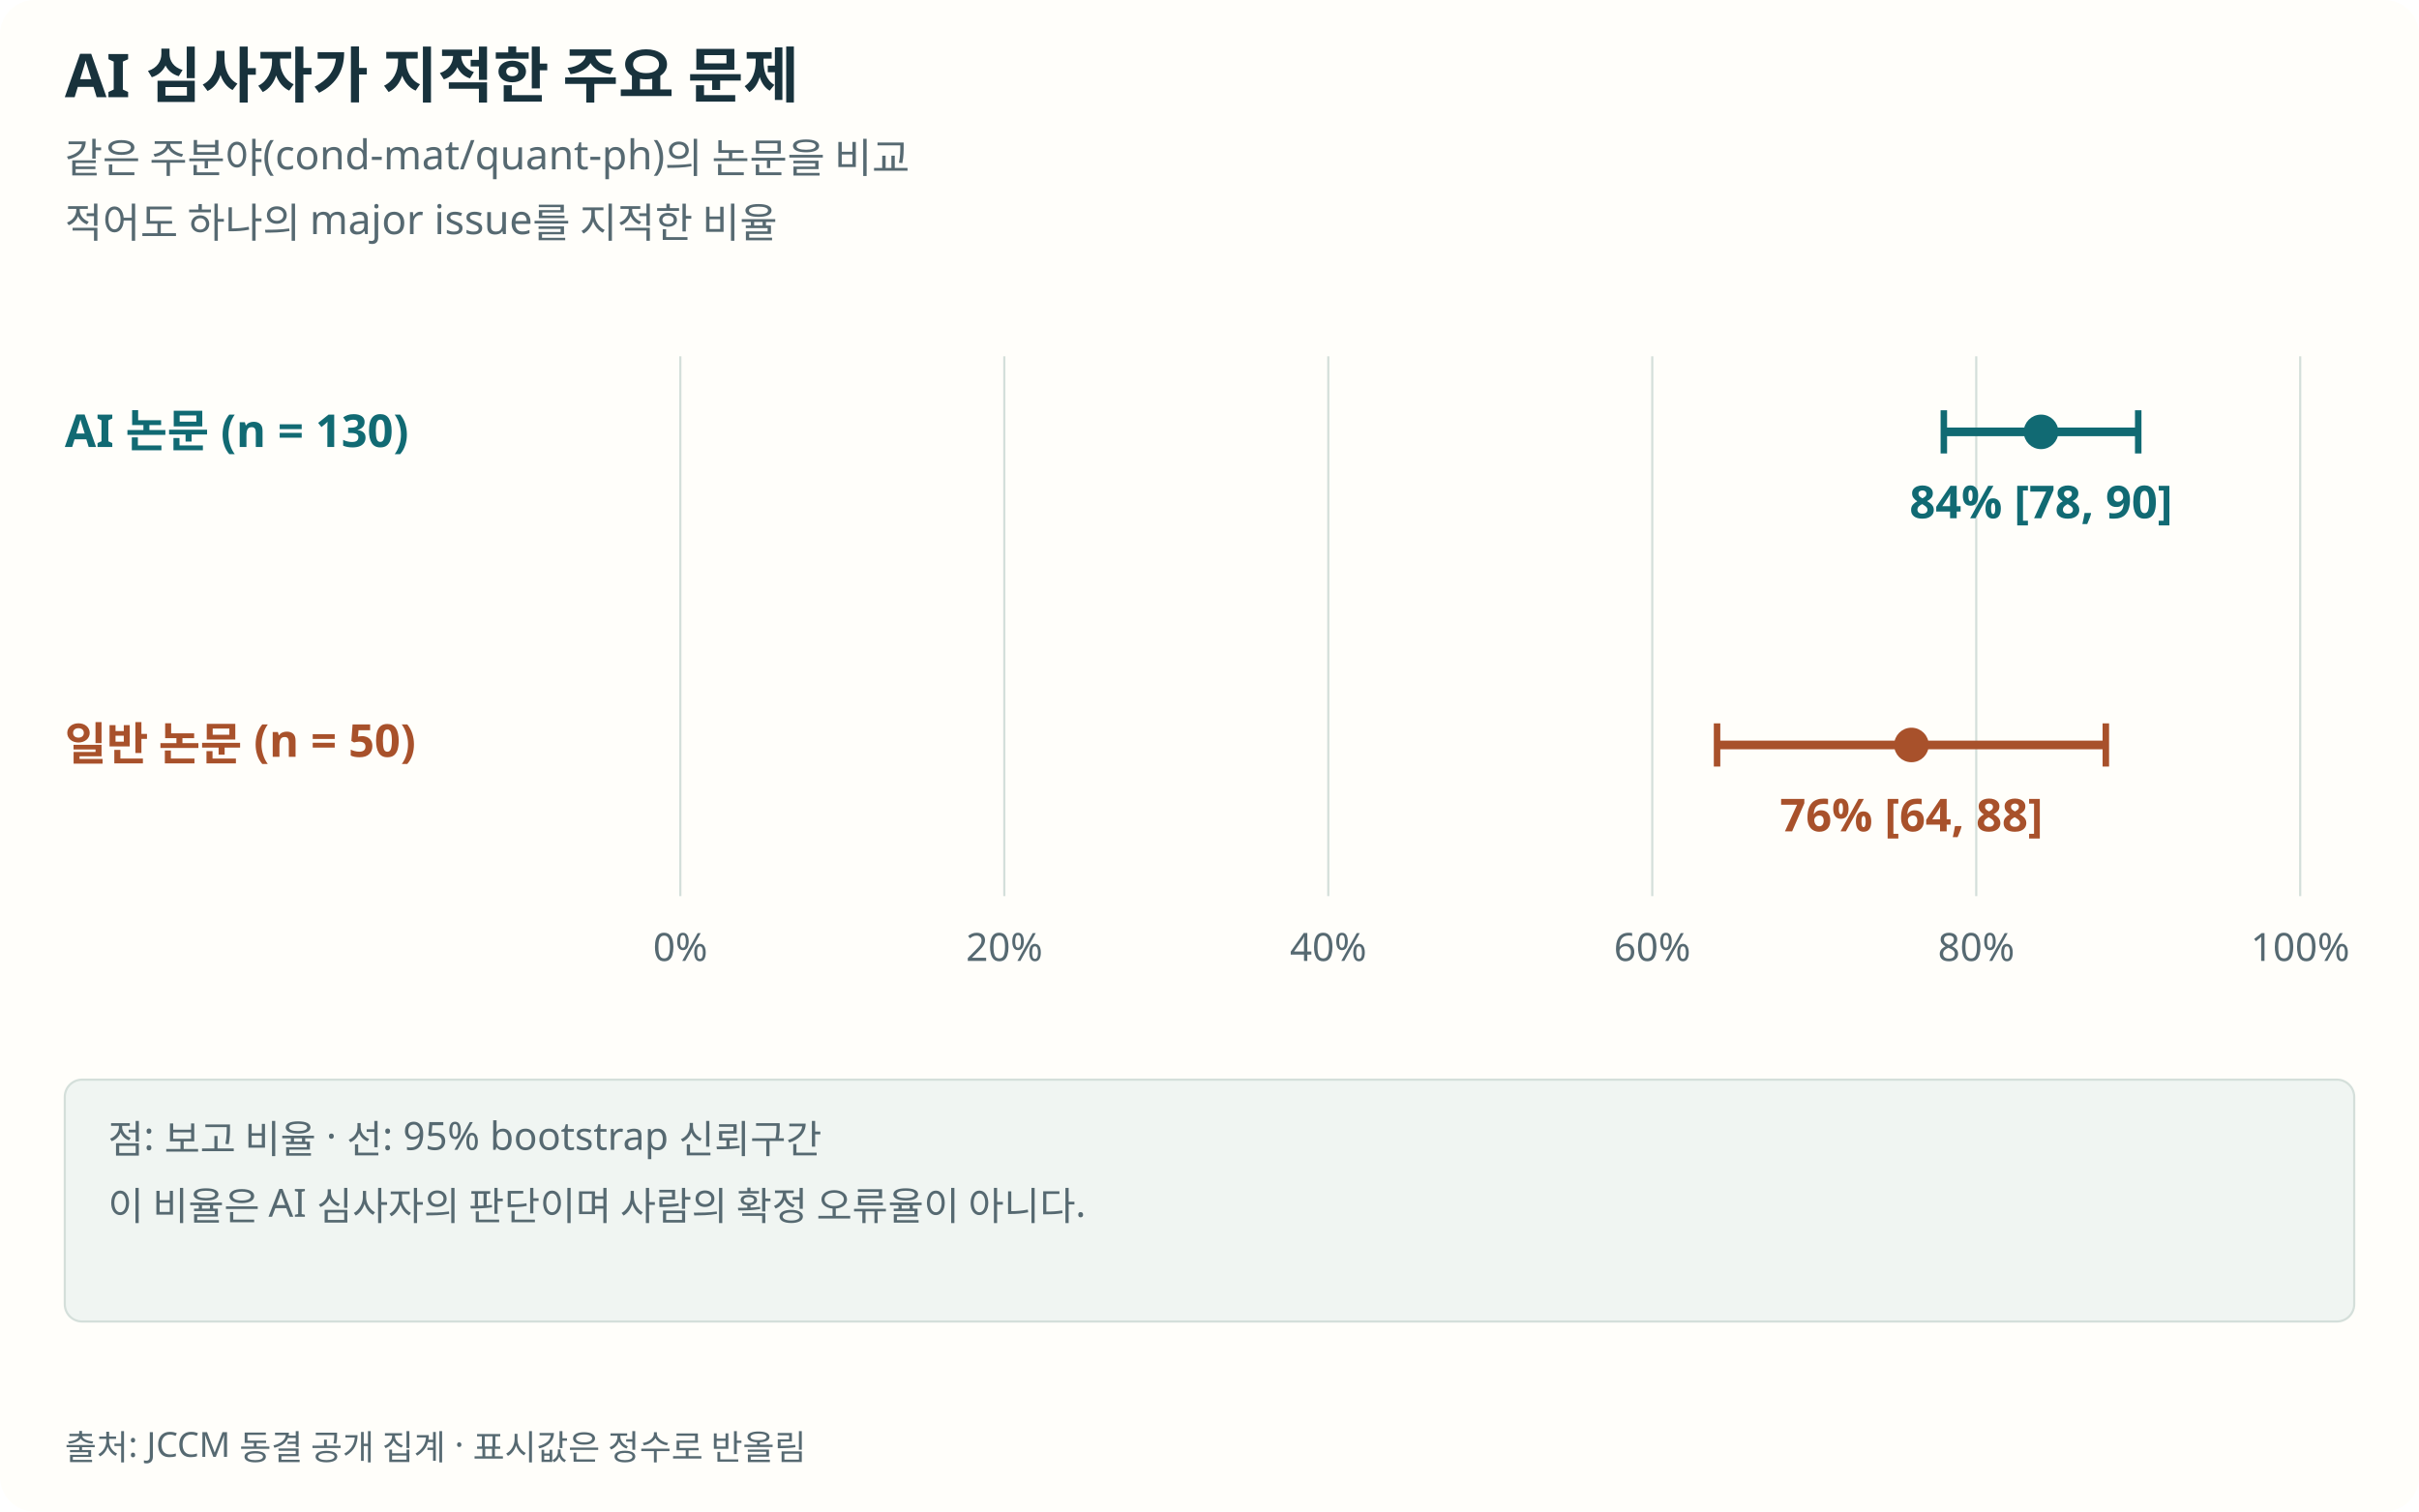
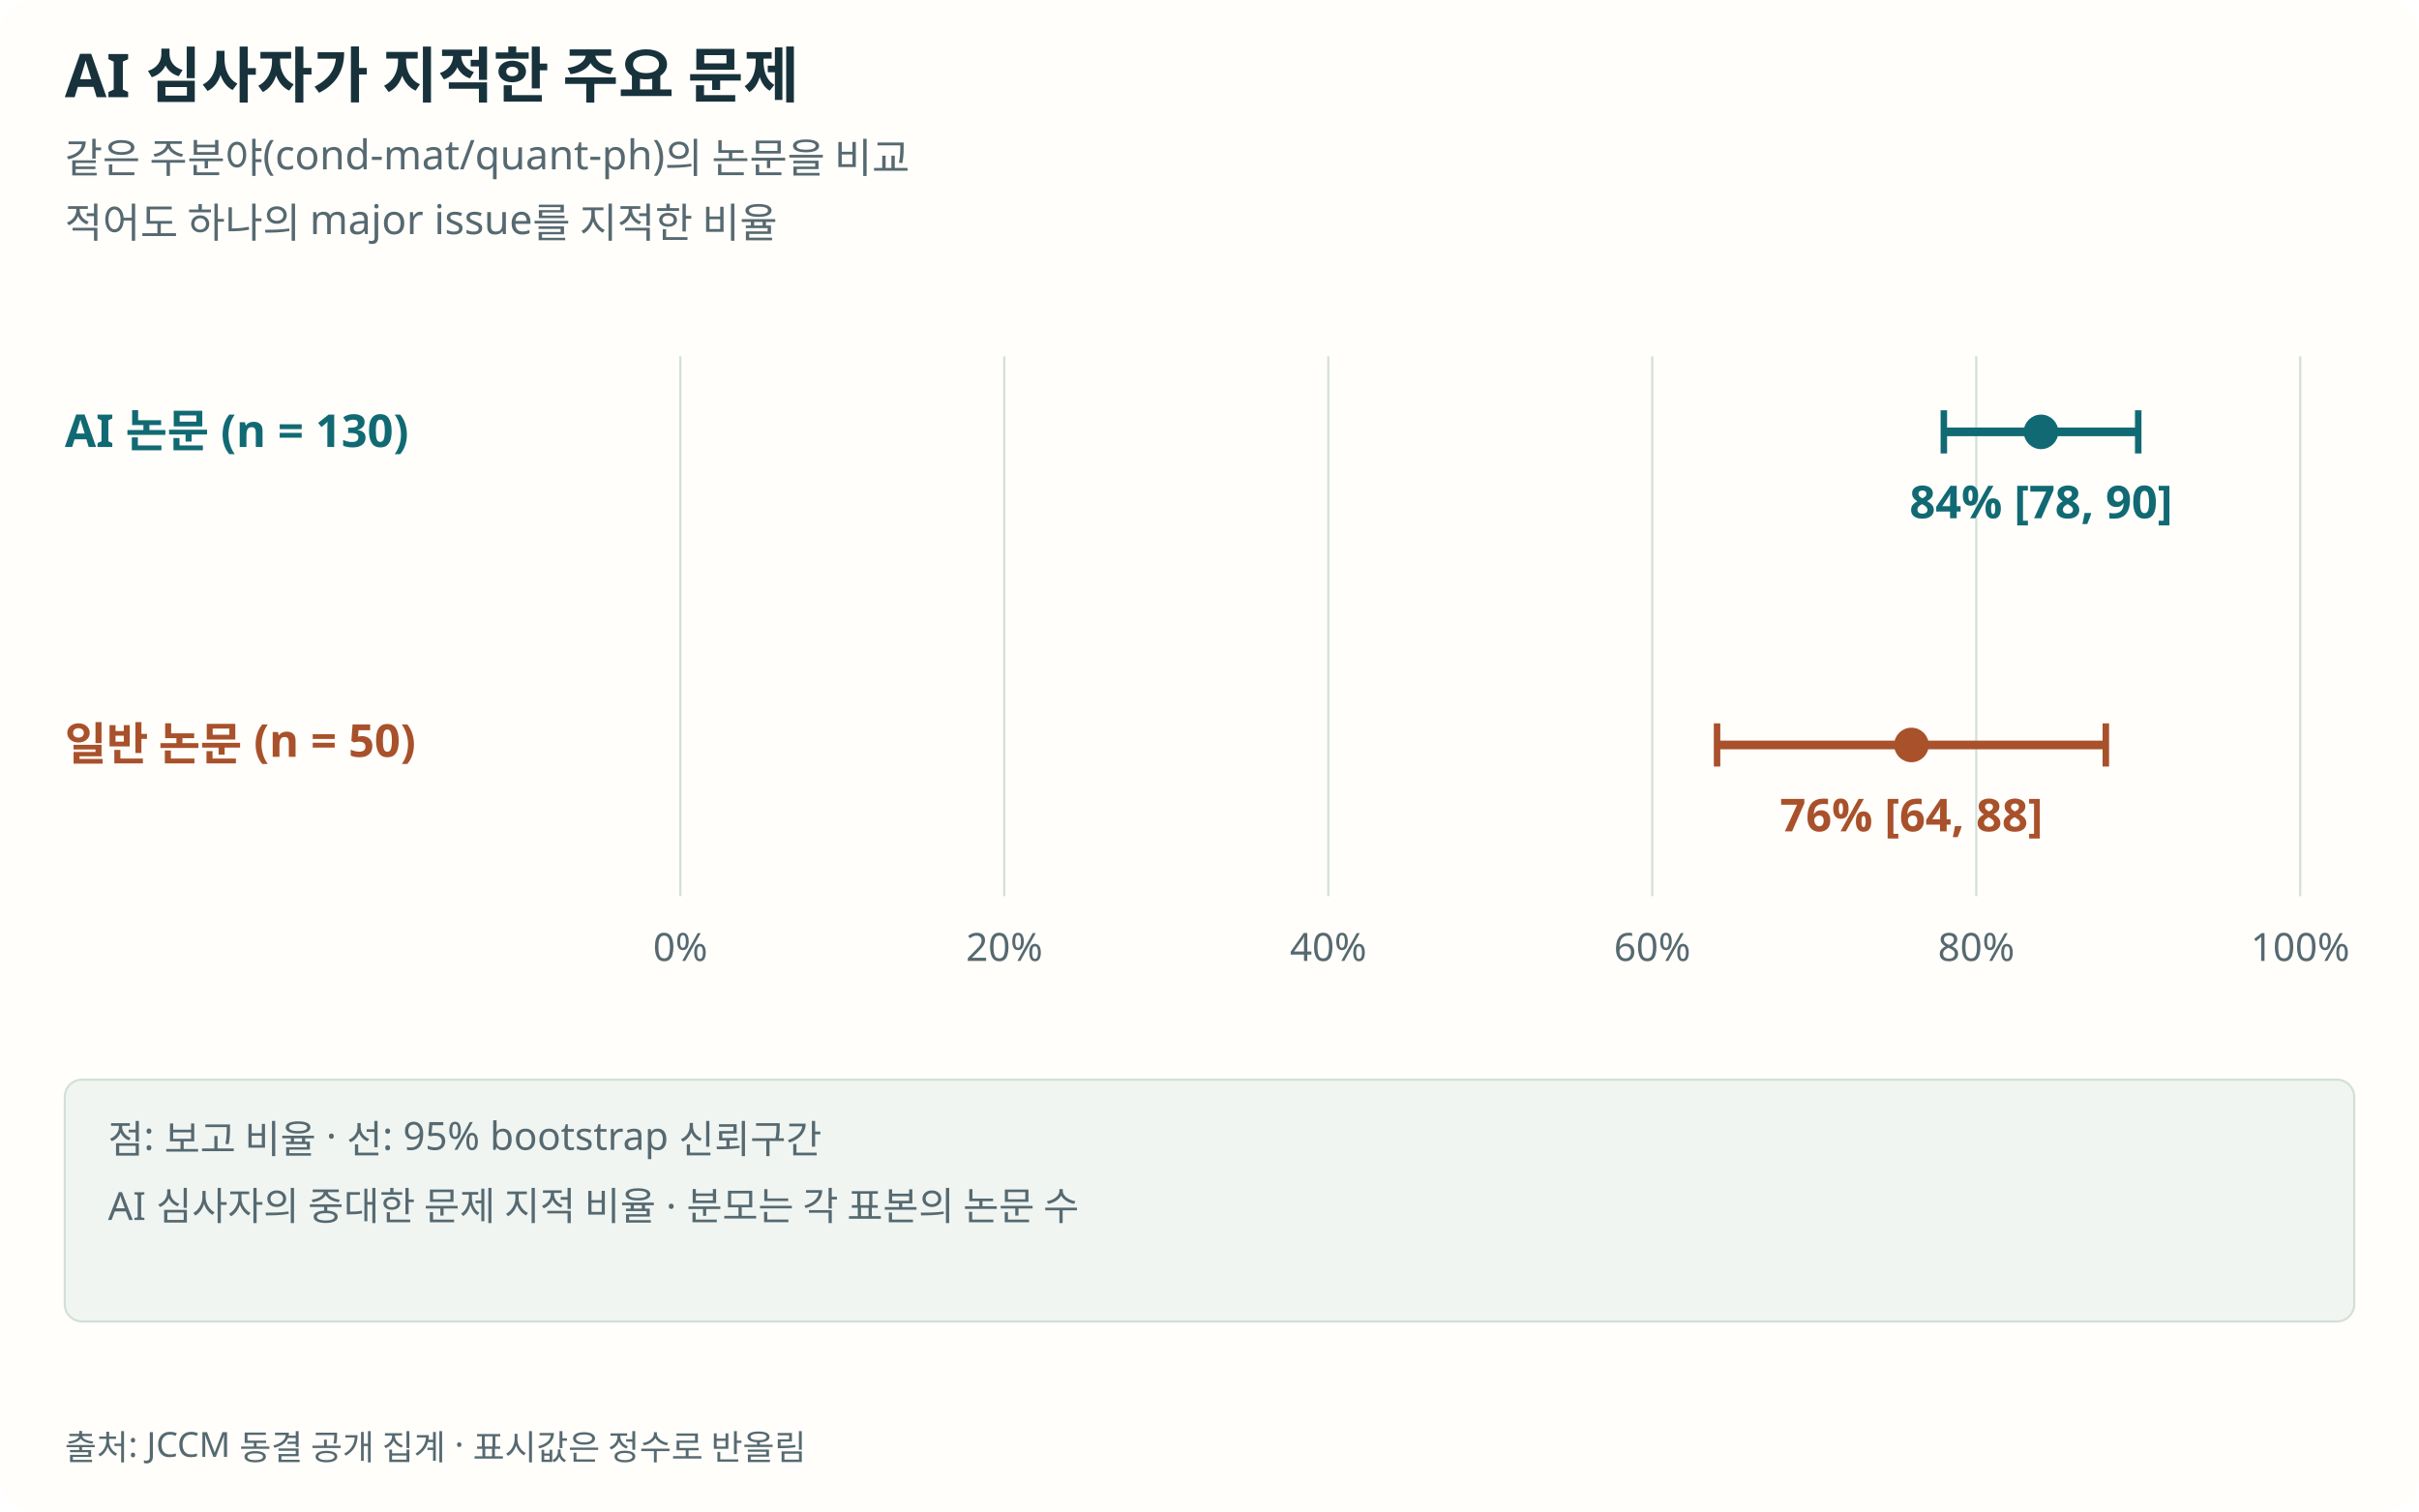
<svg xmlns="http://www.w3.org/2000/svg" width="1120" height="700" viewBox="0 0 1120 700" role="img" aria-labelledby="title desc">
  <style>text{font-family:ReviewFigure,NanumGothic,sans-serif;fill:#18323c}.muted{fill:#566971}.teal{fill:#116a73}.rust{fill:#a8512b}</style>
  <rect width="1120" height="700" rx="16" fill="#fffefa" />
  <text x="30" y="45" font-size="28" font-weight="700" text-anchor="start" style="fill:#18323c">AI 심사자가 지적한 주요 문제</text>
  <text x="30" y="80" font-size="19" font-weight="400" text-anchor="start" style="fill:#566971">같은 주분야(cond-mat/quant-ph)의 논문을 비교</text>
  <text x="30" y="110" font-size="19" font-weight="400" text-anchor="start" style="fill:#566971">적어도 하나의 major issue를 지적한 비율</text>
  <line x1="315.00" y1="165.00" x2="315.00" y2="415.00" stroke="#d4dfda" stroke-width="1" />
  <text x="315.0" y="445" font-size="18" font-weight="400" text-anchor="middle" style="fill:#566971">0%</text>
  <line x1="465.00" y1="165.00" x2="465.00" y2="415.00" stroke="#d4dfda" stroke-width="1" />
  <text x="465.0" y="445" font-size="18" font-weight="400" text-anchor="middle" style="fill:#566971">20%</text>
  <line x1="615.00" y1="165.00" x2="615.00" y2="415.00" stroke="#d4dfda" stroke-width="1" />
  <text x="615.0" y="445" font-size="18" font-weight="400" text-anchor="middle" style="fill:#566971">40%</text>
  <line x1="765.00" y1="165.00" x2="765.00" y2="415.00" stroke="#d4dfda" stroke-width="1" />
  <text x="765.0" y="445" font-size="18" font-weight="400" text-anchor="middle" style="fill:#566971">60%</text>
  <line x1="915.00" y1="165.00" x2="915.00" y2="415.00" stroke="#d4dfda" stroke-width="1" />
  <text x="915.0" y="445" font-size="18" font-weight="400" text-anchor="middle" style="fill:#566971">80%</text>
  <line x1="1065.00" y1="165.00" x2="1065.00" y2="415.00" stroke="#d4dfda" stroke-width="1" />
  <text x="1065.0" y="445" font-size="18" font-weight="400" text-anchor="middle" style="fill:#566971">100%</text>
  <text x="30" y="207" font-size="21" font-weight="700" text-anchor="start" style="fill:#116a73">AI 논문 (n = 130)</text>
  <line x1="900.00" y1="200.00" x2="990.00" y2="200.00" stroke="#116a73" stroke-width="4" />
  <line x1="900.00" y1="190.00" x2="900.00" y2="210.00" stroke="#116a73" stroke-width="3" />
  <line x1="990.00" y1="190.00" x2="990.00" y2="210.00" stroke="#116a73" stroke-width="3" />
  <circle cx="945.000" cy="200.000" r="7" fill="#116a73" stroke="#116a73" stroke-width="2" />
  <text x="945.0" y="240" font-size="21" font-weight="700" text-anchor="middle" style="fill:#116a73">84% [78, 90]</text>
  <text x="30" y="352" font-size="21" font-weight="700" text-anchor="start" style="fill:#a8512b">일반 논문 (n = 50)</text>
  <line x1="795.00" y1="345.00" x2="975.00" y2="345.00" stroke="#a8512b" stroke-width="4" />
  <line x1="795.00" y1="335.00" x2="795.00" y2="355.00" stroke="#a8512b" stroke-width="3" />
  <line x1="975.00" y1="335.00" x2="975.00" y2="355.00" stroke="#a8512b" stroke-width="3" />
  <circle cx="885.000" cy="345.000" r="7" fill="#a8512b" stroke="#a8512b" stroke-width="2" />
  <text x="885.0" y="385" font-size="21" font-weight="700" text-anchor="middle" style="fill:#a8512b">76% [64, 88]</text>
  <rect x="30" y="500" width="1060" height="112" rx="8" fill="#f0f5f2" stroke="#d4dfda" />
  <text x="50" y="534" font-size="18" font-weight="400" text-anchor="start" style="fill:#566971">점: 보고 비율 · 선: 95% bootstrap 신뢰구간</text>
-   <text x="50" y="565" font-size="18" font-weight="400" text-anchor="start" style="fill:#566971">이 비율은 AI 심사자의 판단이며 사람의 확정 오류율이 아니다.</text>
+   <text x="50" y="565" font-size="18" font-weight="400" text-anchor="start" style="fill:#566971">AI 심사자의 중대한 문제 지적 비율 · 분모는 각 표본의 논문 수</text>
  <text x="30" y="676" font-size="16" font-weight="400" text-anchor="start" style="fill:#566971">출처: JCCM 동결 공개 집계 · 표시값은 정수로 반올림</text>
</svg>
